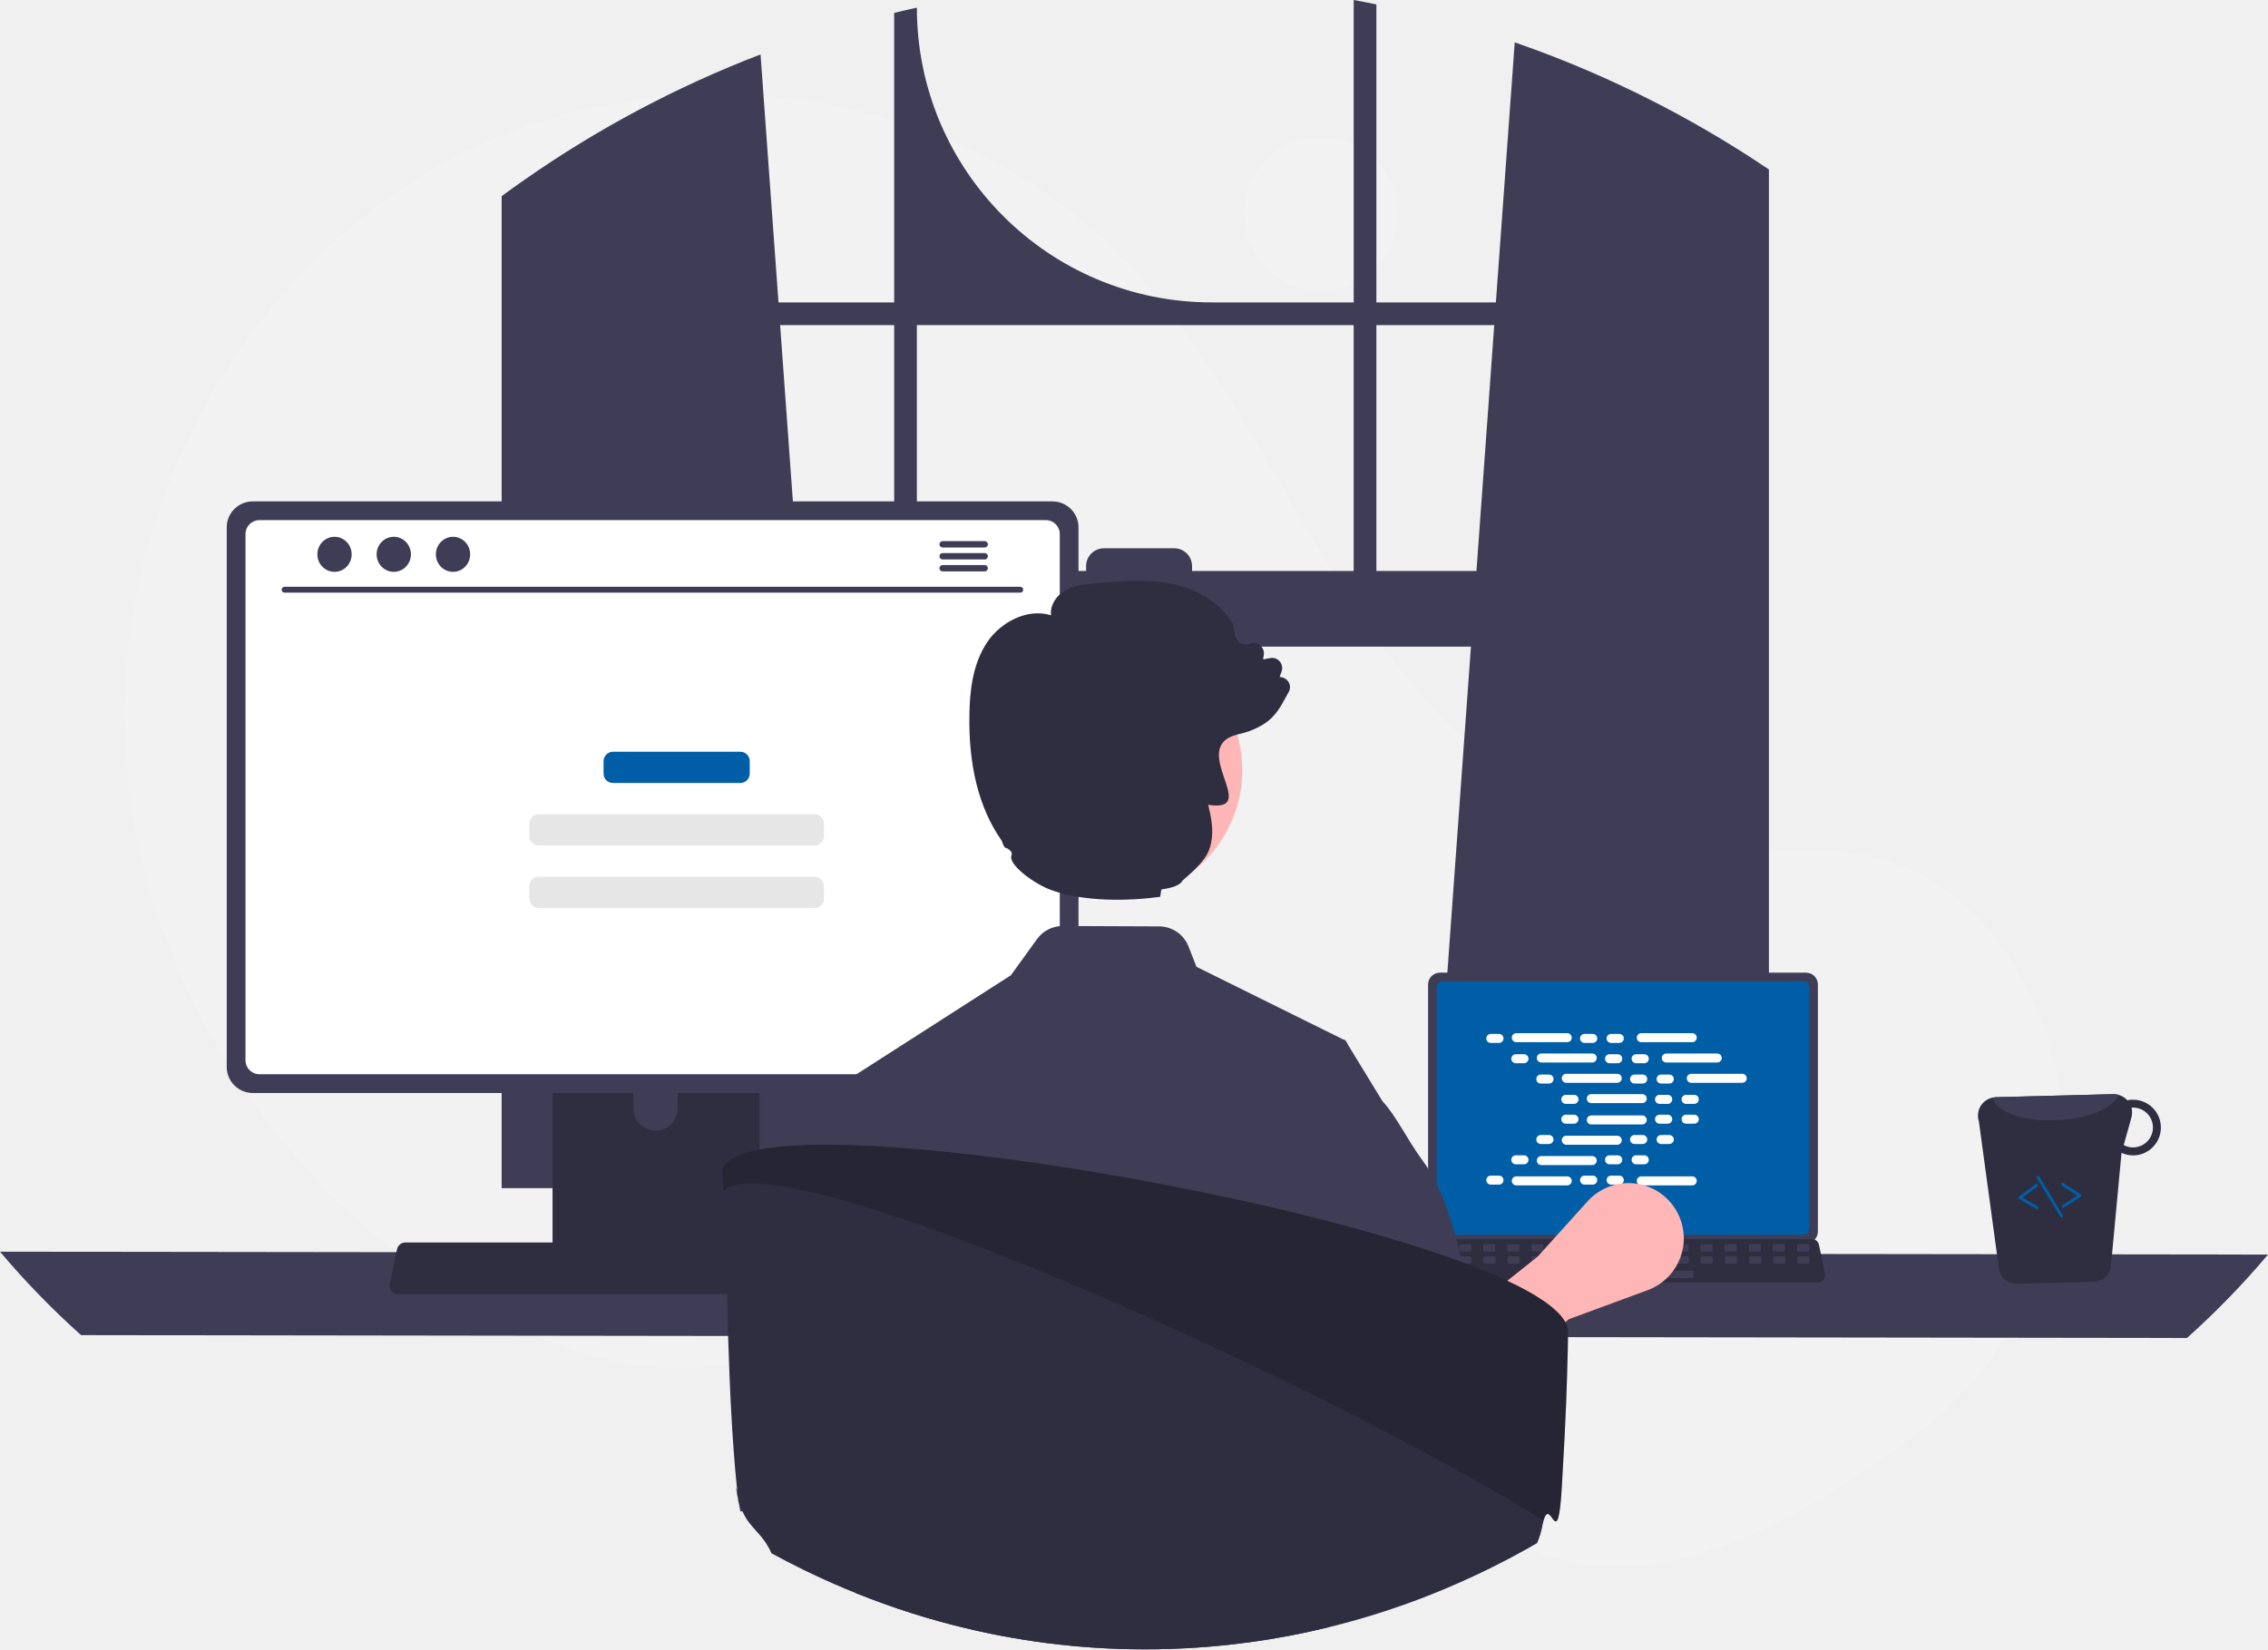
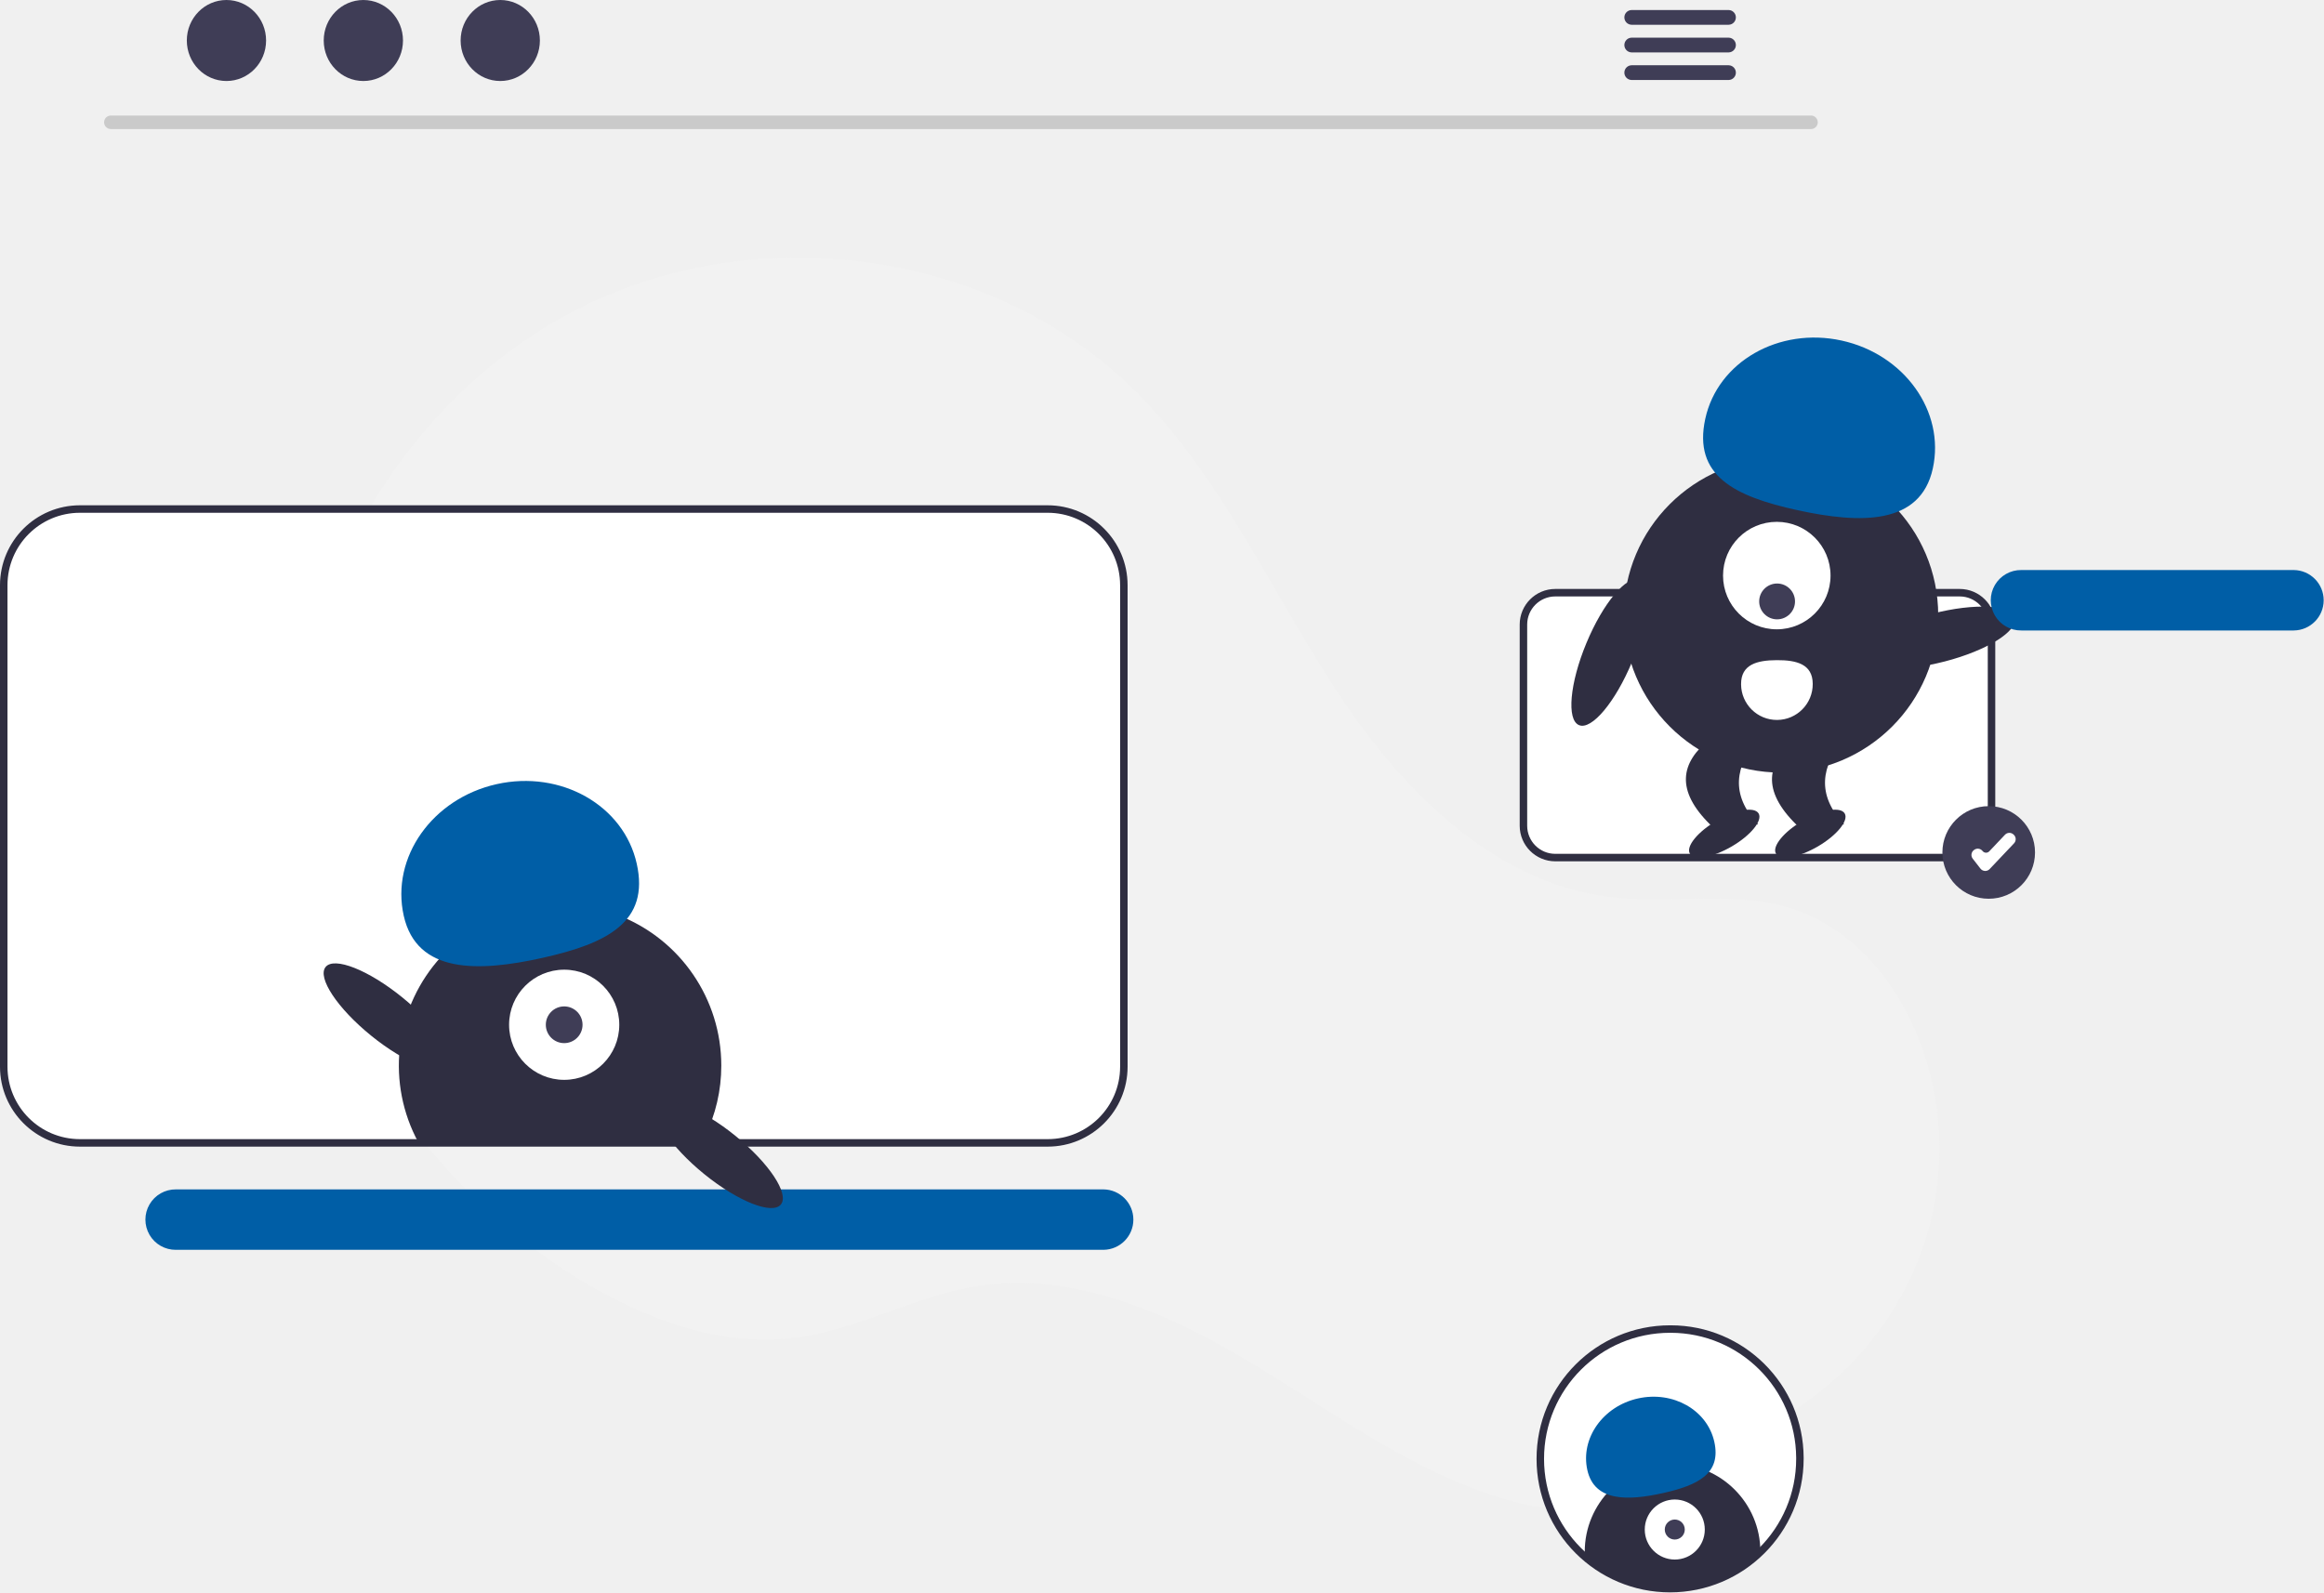
- <svg xmlns="http://www.w3.org/2000/svg" data-name="Layer 1" width="786.82" height="572.258" viewBox="0 0 786.82 572.258">
-   <circle cx="458.321" cy="74.182" r="26.701" fill="#f2f2f2" />
-   <path d="M872.038,661.023c39.688-30.229,58.644-81.025,46.776-129.482q-.442-1.806-.934-3.604c-7.867-28.763-27.332-56.101-55.7-65.291-23.82-7.717-49.82-1.783-74.669-4.851-48.781-6.024-86.601-45.494-113.211-86.819-26.611-41.325-47.062-87.583-82.422-121.724-58.285-56.275-153.362-68.391-225.627-31.76C293.987,254.121,247.955,335.391,249.918,416.386c1.963,80.995,50.046,158.432,119.875,199.517,25.652,15.093,55.321,25.785,84.848,22.044,25.62-3.246,48.899-17.013,74.399-21.1,40.091-6.426,79.927,11.701,114.603,32.824,34.676,21.123,68.17,46.16,107.574,55.952C789.478,715.131,836.881,687.801,872.038,661.023Z" transform="translate(-206.59 -163.8711)" fill="#f2f2f2" />
-   <path d="M815.016,219.191c-.87-.58-1.75-1.13-2.62-1.69a380.24,380.24,0,0,0-80.31-38.93l-6.54,90.22h-41.46v-103.39c-2.61-.54-5.24-1.05-7.87-1.53v104.92H626.946A102.27,102.27,0,0,1,524.676,166.521v-0c-2.64.57-5.26,1.18-7.88,1.83v100.44h-40.13l-6.23-86.03a380.858,380.858,0,0,0-81.94,43.53c-.44.3-.88.61-1.31.91-2.21,1.55-4.39,3.13-6.56,4.73v344.19h118.27l-2.09-28.95-11.5-158.95h231.59l-11.5,158.95-2.09,28.95h116.96v-353.45Q817.656,220.901,815.016,219.191Zm-298.22,142.78h-33.39l-6.17-85.3h39.56Zm159.42,0h-56.08v-1.69a6.18,6.18,0,0,0-6.19-6.18h-24.38a6.178,6.178,0,0,0-6.18,6.18v1.69h-58.71v-85.3h151.54Zm7.87,0v-85.3h40.89l-6.17,85.3Z" transform="translate(-206.59 -163.8711)" fill="#3f3d56" />
-   <path d="M206.59,598.162a289.003,289.003,0,0,0,28.12,28.95l730.58,1a289.003,289.003,0,0,0,28.12-28.95Z" transform="translate(-206.59 -163.8711)" fill="#3f3d56" />
-   <path d="M702.02,505.462v85.704a4.122,4.122,0,0,0,4.119,4.119H833.143a4.122,4.122,0,0,0,4.119-4.119v-85.704a4.124,4.124,0,0,0-4.119-4.115H706.139A4.124,4.124,0,0,0,702.02,505.462Z" transform="translate(-206.59 -163.8711)" fill="#3f3d56" />
-   <path d="M704.999,506.529V590.109a2.205,2.205,0,0,0,2.201,2.201H832.086a2.205,2.205,0,0,0,2.201-2.201V506.529a2.206,2.206,0,0,0-2.201-2.206H707.201A2.206,2.206,0,0,0,704.999,506.529Z" transform="translate(-206.59 -163.8711)" fill="#005ea6" />
-   <path d="M699.364,607.881a2.47,2.47,0,0,0,1.943.93H837.299a2.502,2.502,0,0,0,2.446-3.016l-2.111-10.027a2.507,2.507,0,0,0-1.558-1.818,2.425,2.425,0,0,0-.888-.168H703.41a2.424,2.424,0,0,0-.888.168,2.507,2.507,0,0,0-1.558,1.818l-2.111,10.027A2.501,2.501,0,0,0,699.364,607.881Z" transform="translate(-206.59 -163.8711)" fill="#2f2e41" />
-   <rect x="830.034" y="595.588" width="4.188" height="2.513" rx="0.488" transform="translate(1457.666 1029.819) rotate(-180)" fill="#3f3d56" />
-   <rect x="821.657" y="595.588" width="4.188" height="2.513" rx="0.488" transform="translate(1440.912 1029.819) rotate(-180)" fill="#3f3d56" />
-   <rect x="813.28" y="595.588" width="4.188" height="2.513" rx="0.488" transform="translate(1424.158 1029.819) rotate(-180)" fill="#3f3d56" />
-   <rect x="804.903" y="595.588" width="4.188" height="2.513" rx="0.488" transform="translate(1407.404 1029.819) rotate(-180)" fill="#3f3d56" />
-   <rect x="796.526" y="595.588" width="4.188" height="2.513" rx="0.488" transform="translate(1390.65 1029.819) rotate(-180)" fill="#3f3d56" />
-   <rect x="788.149" y="595.588" width="4.188" height="2.513" rx="0.488" transform="translate(1373.896 1029.819) rotate(-180)" fill="#3f3d56" />
-   <rect x="779.772" y="595.588" width="4.188" height="2.513" rx="0.488" transform="translate(1357.142 1029.819) rotate(-180)" fill="#3f3d56" />
-   <rect x="771.395" y="595.588" width="4.188" height="2.513" rx="0.488" transform="translate(1340.388 1029.819) rotate(-180)" fill="#3f3d56" />
-   <rect x="763.018" y="595.588" width="4.188" height="2.513" rx="0.488" transform="translate(1323.634 1029.819) rotate(-180)" fill="#3f3d56" />
-   <rect x="754.641" y="595.588" width="4.188" height="2.513" rx="0.488" transform="translate(1306.88 1029.819) rotate(-180)" fill="#3f3d56" />
-   <rect x="746.264" y="595.588" width="4.188" height="2.513" rx="0.488" transform="translate(1290.126 1029.819) rotate(-180)" fill="#3f3d56" />
-   <rect x="737.887" y="595.588" width="4.188" height="2.513" rx="0.488" transform="translate(1273.372 1029.819) rotate(-180)" fill="#3f3d56" />
-   <rect x="729.51" y="595.588" width="4.188" height="2.513" rx="0.488" transform="translate(1256.618 1029.819) rotate(-180)" fill="#3f3d56" />
-   <rect x="721.133" y="595.588" width="4.188" height="2.513" rx="0.488" transform="translate(1239.865 1029.819) rotate(-180)" fill="#3f3d56" />
-   <rect x="712.756" y="595.588" width="4.188" height="2.513" rx="0.488" transform="translate(1223.111 1029.819) rotate(-180)" fill="#3f3d56" />
-   <rect x="704.379" y="595.588" width="4.188" height="2.513" rx="0.488" transform="translate(1206.357 1029.819) rotate(-180)" fill="#3f3d56" />
-   <rect x="830.133" y="599.777" width="4.188" height="2.513" rx="0.488" transform="translate(1457.864 1038.196) rotate(-180)" fill="#3f3d56" />
-   <rect x="821.756" y="599.777" width="4.188" height="2.513" rx="0.488" transform="translate(1441.11 1038.196) rotate(-180)" fill="#3f3d56" />
-   <rect x="813.379" y="599.777" width="4.188" height="2.513" rx="0.488" transform="translate(1424.356 1038.196) rotate(-180)" fill="#3f3d56" />
-   <rect x="805.002" y="599.777" width="4.188" height="2.513" rx="0.488" transform="translate(1407.602 1038.196) rotate(-180)" fill="#3f3d56" />
-   <rect x="796.625" y="599.777" width="4.188" height="2.513" rx="0.488" transform="translate(1390.848 1038.196) rotate(-180)" fill="#3f3d56" />
-   <rect x="788.248" y="599.777" width="4.188" height="2.513" rx="0.488" transform="translate(1374.094 1038.196) rotate(-180)" fill="#3f3d56" />
-   <rect x="779.871" y="599.777" width="4.188" height="2.513" rx="0.488" transform="translate(1357.34 1038.196) rotate(-180)" fill="#3f3d56" />
-   <rect x="771.494" y="599.777" width="4.188" height="2.513" rx="0.488" transform="translate(1340.586 1038.196) rotate(-180)" fill="#3f3d56" />
-   <rect x="763.117" y="599.777" width="4.188" height="2.513" rx="0.488" transform="translate(1323.832 1038.196) rotate(-180)" fill="#3f3d56" />
-   <rect x="754.74" y="599.777" width="4.188" height="2.513" rx="0.488" transform="translate(1307.078 1038.196) rotate(-180)" fill="#3f3d56" />
-   <rect x="746.363" y="599.777" width="4.188" height="2.513" rx="0.488" transform="translate(1290.324 1038.196) rotate(-180)" fill="#3f3d56" />
-   <rect x="737.986" y="599.777" width="4.188" height="2.513" rx="0.488" transform="translate(1273.57 1038.196) rotate(-180)" fill="#3f3d56" />
-   <rect x="729.609" y="599.777" width="4.188" height="2.513" rx="0.488" transform="translate(1256.816 1038.196) rotate(-180)" fill="#3f3d56" />
-   <rect x="721.232" y="599.777" width="4.188" height="2.513" rx="0.488" transform="translate(1240.062 1038.196) rotate(-180)" fill="#3f3d56" />
-   <rect x="712.855" y="599.777" width="4.188" height="2.513" rx="0.488" transform="translate(1223.309 1038.196) rotate(-180)" fill="#3f3d56" />
-   <rect x="704.478" y="599.777" width="4.188" height="2.513" rx="0.488" transform="translate(1206.555 1038.196) rotate(-180)" fill="#3f3d56" />
-   <rect x="760.604" y="604.803" width="33.508" height="2.513" rx="0.488" transform="translate(1348.126 1048.248) rotate(-180)" fill="#3f3d56" />
-   <rect x="515.631" y="358.737" width="5.966" height="3.122" rx="1.561" fill="#fff" />
-   <rect x="548.154" y="358.737" width="5.966" height="3.122" rx="1.561" fill="#fff" />
-   <rect x="557.369" y="358.737" width="5.966" height="3.122" rx="1.561" fill="#fff" />
-   <rect x="524.477" y="358.477" width="20.796" height="3.122" rx="1.561" fill="#fff" />
-   <rect x="567.841" y="358.477" width="20.796" height="3.122" rx="1.561" fill="#fff" />
-   <rect x="524.304" y="365.784" width="5.966" height="3.122" rx="1.561" fill="#fff" />
-   <rect x="556.827" y="365.784" width="5.966" height="3.122" rx="1.561" fill="#fff" />
-   <rect x="566.042" y="365.784" width="5.966" height="3.122" rx="1.561" fill="#fff" />
-   <rect x="533.15" y="365.523" width="20.796" height="3.122" rx="1.561" fill="#fff" />
-   <rect x="576.514" y="365.523" width="20.796" height="3.122" rx="1.561" fill="#fff" />
-   <rect x="532.977" y="372.83" width="5.966" height="3.122" rx="1.561" fill="#fff" />
-   <rect x="565.5" y="372.83" width="5.966" height="3.122" rx="1.561" fill="#fff" />
-   <rect x="574.715" y="372.83" width="5.966" height="3.122" rx="1.561" fill="#fff" />
-   <rect x="541.823" y="372.57" width="20.796" height="3.122" rx="1.561" fill="#fff" />
-   <rect x="585.187" y="372.57" width="20.796" height="3.122" rx="1.561" fill="#fff" />
-   <rect x="541.649" y="379.877" width="5.966" height="3.122" rx="1.561" fill="#fff" />
-   <rect x="574.172" y="379.877" width="5.966" height="3.122" rx="1.561" fill="#fff" />
-   <rect x="583.387" y="379.877" width="5.966" height="3.122" rx="1.561" fill="#fff" />
-   <rect x="550.496" y="379.617" width="20.796" height="3.122" rx="1.561" fill="#fff" />
-   <rect x="548.154" y="407.898" width="5.966" height="3.122" rx="1.561" fill="#fff" />
-   <rect x="557.369" y="407.898" width="5.966" height="3.122" rx="1.561" fill="#fff" />
-   <rect x="567.841" y="408.158" width="20.796" height="3.122" rx="1.561" fill="#fff" />
-   <rect x="515.631" y="407.898" width="5.966" height="3.122" rx="1.561" fill="#fff" />
-   <rect x="524.477" y="408.158" width="20.796" height="3.122" rx="1.561" fill="#fff" />
-   <rect x="524.304" y="400.851" width="5.966" height="3.122" rx="1.561" fill="#fff" />
-   <rect x="556.827" y="400.851" width="5.966" height="3.122" rx="1.561" fill="#fff" />
-   <rect x="566.042" y="400.851" width="5.966" height="3.122" rx="1.561" fill="#fff" />
-   <rect x="533.15" y="401.111" width="20.796" height="3.122" rx="1.561" fill="#fff" />
-   <rect x="532.977" y="393.804" width="5.966" height="3.122" rx="1.561" fill="#fff" />
-   <rect x="565.5" y="393.804" width="5.966" height="3.122" rx="1.561" fill="#fff" />
-   <rect x="574.715" y="393.804" width="5.966" height="3.122" rx="1.561" fill="#fff" />
-   <rect x="541.823" y="394.064" width="20.796" height="3.122" rx="1.561" fill="#fff" />
-   <rect x="541.649" y="386.758" width="5.966" height="3.122" rx="1.561" fill="#fff" />
-   <rect x="574.172" y="386.758" width="5.966" height="3.122" rx="1.561" fill="#fff" />
-   <rect x="583.387" y="386.758" width="5.966" height="3.122" rx="1.561" fill="#fff" />
-   <rect x="550.496" y="387.018" width="20.796" height="3.122" rx="1.561" fill="#fff" />
-   <path d="M711.507,654.353l-13.35-21.102,41.902-33.403,17.295-19.161a19.161,19.161,0,0,1,32.418,6.828h0a19.161,19.161,0,0,1-11.57,23.991l-27.349,10.075Z" transform="translate(-206.59 -163.8711)" fill="#ffb6b6" />
-   <path d="M398.28,501.352v102.56h71.85v-102.56a3.448,3.448,0,0,0-2.43-3.3,3.175,3.175,0,0,0-1.03-.16H401.75A3.463,3.463,0,0,0,398.28,501.352Zm28.04,35.24a7.67,7.67,0,0,1,15.34,0v11.9a7.67,7.67,0,0,1-15.34,0Z" transform="translate(-206.59 -163.8711)" fill="#2f2e41" />
-   <path d="M398.06,600.632v9.89a1.946,1.946,0,0,0,1.93,1.94h68.43a1.94,1.94,0,0,0,1.93-1.94v-9.89Z" transform="translate(-206.59 -163.8711)" fill="#3f3d56" />
-   <path d="M285.25,346.832V534.092a9.007,9.007,0,0,0,9,9h277.5a9.007,9.007,0,0,0,9-9V346.832a9.011,9.011,0,0,0-9-8.99H294.25A9.012,9.012,0,0,0,285.25,346.832Z" transform="translate(-206.59 -163.8711)" fill="#3f3d56" />
-   <path d="M291.76,349.162v182.62a4.818,4.818,0,0,0,4.81,4.81H569.44a4.818,4.818,0,0,0,4.81-4.81v-182.62a4.82,4.82,0,0,0-4.81-4.82H296.57A4.821,4.821,0,0,0,291.76,349.162Z" transform="translate(-206.59 -163.8711)" fill="#fff" />
-   <path d="M342.4,611.792a2.948,2.948,0,0,0,2.32,1.11h162.34a2.987,2.987,0,0,0,2.92-3.6l-2.52-11.97a2.993,2.993,0,0,0-1.86-2.17,2.895,2.895,0,0,0-1.06-.2H347.23a2.894,2.894,0,0,0-1.06.2,2.992,2.992,0,0,0-1.86,2.17l-2.52,11.97A2.985,2.985,0,0,0,342.4,611.792Z" transform="translate(-206.59 -163.8711)" fill="#2f2e41" />
-   <path d="M560.585,369.499H305.261a1.016,1.016,0,0,1,0-2.031H560.585a1.016,1.016,0,0,1,0,2.031Z" transform="translate(-206.59 -163.8711)" fill="#3f3d56" />
-   <ellipse cx="116.051" cy="192.33" rx="5.95" ry="6.083" fill="#3f3d56" />
-   <ellipse cx="136.607" cy="192.33" rx="5.95" ry="6.083" fill="#3f3d56" />
-   <ellipse cx="157.163" cy="192.33" rx="5.95" ry="6.083" fill="#3f3d56" />
-   <path d="M548.206,351.622h-14.6a1.105,1.105,0,0,0,0,2.21h14.6a1.105,1.105,0,0,0,0-2.21Z" transform="translate(-206.59 -163.8711)" fill="#3f3d56" />
-   <path d="M548.206,355.772h-14.6a1.105,1.105,0,0,0,0,2.21h14.6a1.105,1.105,0,0,0,0-2.21Z" transform="translate(-206.59 -163.8711)" fill="#3f3d56" />
-   <path d="M548.206,359.922h-14.6a1.105,1.105,0,0,0,0,2.21h14.6a1.105,1.105,0,0,0,0-2.21Z" transform="translate(-206.59 -163.8711)" fill="#3f3d56" />
-   <path d="M900.186,604.972a6.416,6.416,0,0,0,6.183,4.331l26.492-.682a6.329,6.329,0,0,0,5.981-4.657l3.749-40.087a9.794,9.794,0,0,0,4.238.871,9.661,9.661,0,1,0-.485-19.317,8.184,8.184,0,0,0-1.736.181,6.548,6.548,0,0,0-4.874-2.103l-40.751,1.052a5.853,5.853,0,0,0-1.005.125,6.365,6.365,0,0,0-4.873,8.265Zm43.173-43.817,2.668-9.553a6.506,6.506,0,0,0,.02-3.375c.129-0.0.244-.062.373-.062a6.91,6.91,0,0,1,.324,13.817A6.505,6.505,0,0,1,943.359,561.156Z" transform="translate(-206.59 -163.8711)" fill="#2f2e41" />
-   <path d="M897.978,544.686c.868,4.964,10.629,8.454,22.366,7.847,10.793-.497,19.617-4.287,21.234-8.778a6.025,6.025,0,0,0-1.844-.246l-40.751,1.052A5.853,5.853,0,0,0,897.978,544.686Z" transform="translate(-206.59 -163.8711)" fill="#3f3d56" />
-   <path d="M922.494,582.944a.497.497,0,0,0,.151-.066l5.753-3.766a.499.499,0,0,0,0-.836l-5.98-3.917a.5.5,0,1,0-.548.836l5.341,3.498-5.114,3.348a.5.5,0,0,0,.396.903Z" transform="translate(-206.59 -163.8711)" fill="#005ea6" />
-   <path d="M913.408,583.363a.5.5,0,0,0,.126-.918l-5.303-3.04,5.126-3.807a.5.5,0,1,0-.596-.802l-5.739,4.263a.5.5,0,0,0,.049.835l5.965,3.42A.5.5,0,0,0,913.408,583.363Z" transform="translate(-206.59 -163.8711)" fill="#005ea6" />
-   <path d="M921.922,586.244a.482.482,0,0,0,.137-.058.5.5,0,0,0,.168-.687l-8.155-13.408a.5.5,0,0,0-.854.521l8.155,13.408A.5.5,0,0,0,921.922,586.244Z" transform="translate(-206.59 -163.8711)" fill="#005ea6" />
-   <rect x="209.385" y="260.827" width="50.719" height="10.846" rx="3.264" fill="#005ea6" />
-   <rect x="183.626" y="282.519" width="102.236" height="10.846" rx="3.264" fill="#e6e6e6" />
-   <rect x="183.626" y="304.21" width="102.236" height="10.846" rx="3.264" fill="#e6e6e6" />
-   <path d="M497.301,540.717l.217.684.011.023,6.525,19.838,7.506,22.861,14.123,42.961.137,6.673v.023l1.049,53.684-2.909,7.278,3.274,11.932s-1.506-18.037-9.582-7.679c-4.574,5.886-9.925,11.91-14.317,17.556q9.6,3.884,19.507,7.027c1.426.456,2.863.89,4.301,1.323q.462.137.924.274a266.863,266.863,0,0,0,67.351,10.826c1.186.034,2.35.057,3.479.08.399.011.787.023,1.175.023,1.278.011,2.544.023,3.822.023q3.867,0,7.7-.114a266.853,266.853,0,0,0,56.091-7.586c-.125-7.586-.468-16.45-.958-25.918-.228-4.643-5.35-9.674-5.658-14.533-.217-3.65,4.381-7.084,4.141-10.792-1.551-22.827-3.491-14.064-4.928-30.229q-.222-2.379-.411-4.552c-.924-10.381-1.563-16.872-1.563-16.872l6.137-38.683,9.639-60.734-.742-1.221-.833-.411-50.844-25.165-2.761-7.073a10.979,10.979,0,0,0-10.141-6.947l-33.493-.137a10.931,10.931,0,0,0-8.909,4.529l-9.069,12.56Z" transform="translate(-206.59 -163.8711)" fill="#3f3d56" />
-   <path d="M533.407,617.525,525.82,633.758l-5.179,11.088-8.909,46.646-4.46,4.734L503.45,679.467l-39.998,8.881c-1.312-7.29-.351.247-1.161-7.75.228-.228.468-.456.707-.685.639-.593,1.175-1.152,1.164-1.688-.456-27.584.913-74.526,12.343-102.966a60.053,60.053,0,0,1,7.027-13.107c.228-.308.445-.616.662-.924,5.27-7.381,8.601-14.647,13.324-19.815v-.011a.53.53,0,0,0,.08-.08.157.157,0,0,0,.046-.034l32.443-17.203,1.392,39.105.992,28.109Z" transform="translate(-206.59 -163.8711)" fill="#3f3d56" />
-   <path d="M650.391,622.135l9.476,20.275,3.307,7.061,8.907,46.642,4.446,4.723,3.83-16.755,1.8-.369,32.459-6.722,9.461,30.046a17.984,17.984,0,0,0-3.261-22.506c-.646-.585-1.184-1.154-1.169-1.692.538-32.443-1.446-91.684-19.367-116.066-5.692-7.738-9.107-15.445-14.076-20.829-.015-.015-.015-.031-.031-.031L674.081,526.114l-.738-1.215-.831-.415Z" transform="translate(-206.59 -163.8711)" fill="#3f3d56" />
-   <circle id="a657ec4b-47ce-4d2a-9c58-81a811696ca9" data-name="Ellipse 5" cx="386.397" cy="267.201" r="44.558" fill="#ffb6b6" />
-   <path d="M653.212,399.948a3.759,3.759,0,0,0-2.69-1.19l.67-1.86a3.528,3.528,0,0,0-3.96-4.7l-2.44.47.23-1.63a3.534,3.534,0,0,0-4.73-3.82,3.766,3.766,0,0,1-3.24-.23,3.846,3.846,0,0,1-1.92-2.61l-.85-4.1-.09-.22c-4.14-6.9-12.1-11.92-21.84-13.76-8.67-1.65-17.56-.81-26.13-.02-3.4.32-7.24.68-10.44,2.64-2.72,1.68-5.02,5.04-4.55,8.43-8.45-2.59-17.51,2.58-22,9.1-5.32,7.76-6.19,17.48-6.33,25.08-.38,17.98,3.33,32.69,11,43.73.56.8.7,2.47,1.81,3.03l-.23-.37c1.24.62,2.5,1.62,2.03,2.69-1.35,3.08,7.62,9.89,13.94,12.14,11.53,4.11,26.86,3.76,37.64,2.28l.38-2.55c3.89-.53,6.63-1.54,7.4-3.12,1.36-1.16,2.52-2.2,3.53-3.16l.01-.01c.02-.02.06-.05.08-.07,4.87-4.67,6-7.33,6.51-11.38.49-3.97-.38-8-1.27-11.63,18.74,2.9-7.38-19.96,10.08-24.38a5.434,5.434,0,0,1,.61-.15c.51-.12,1.02-.24,1.51-.38a26.448,26.448,0,0,0,6.72-2.87c4.88-2.97,6.49-6.91,9.01-11.35A3.427,3.427,0,0,0,653.212,399.948Z" transform="translate(-206.59 -163.8711)" fill="#2f2e41" />
-   <path d="M750.582,625.308c-.01,1.75-.03,4.2-.11,7.23q-.015.63-.03,1.29c-.13,5.57-.26,10.24-.47,15.43-.01.36-.02.71-.04,1.07-.28,7.24-.72,15.67-1.48,29.02-1.41,24.66-3.87,3.39-6.34,12.04-.12.43-.25.94-.37,1.54a27.916,27.916,0,0,1-1.88,6.33c-1.31.78-2.66,1.53-3.99,2.28-3.79,2.11-7.64,4.14-11.52,6.07-2.18,1.08-4.37,2.14-6.57,3.16-.35.16-.69.32-1.03.47a270.887,270.887,0,0,1-34.75,13.26c-2.32.7-4.63,1.38-6.97,2.01-2.44.68-4.88,1.32-7.35,1.92a266.893,266.893,0,0,1-56.09,7.59c-2.55.08-5.12.11-7.7.11-1.28,0-2.54-.01-3.82-.02-.39,0-.78-.01-1.17-.02-1.13-.03-2.3-.05-3.48-.08a266.663,266.663,0,0,1-67.35-10.83l-.93-.27c-1.44-.44-2.87-.87-4.3-1.33q-9.9-3.135-19.51-7.02-7.335-2.955-14.5-6.34a.339.339,0,0,1-.12-.06c-1-.46-2.01-.94-3.01-1.43-.13-.07-.27-.14-.41-.21q-5.595-2.73-11.07-5.72c-3.07-7.05-7.39-8.4-10.07-14.6a25.874,25.874,0,0,1-1.68-5.74c0-.02-.01-.04-.01-.07.28,3.72-1.19-6.6-.01-.04-.01-.12-.02-.25-.03-.4-.03-.36-.07-.8-.13-1.35-3.43-33.49-3.21-71.79-4.7-103.35q-.15-3.06-.31-5.86c-.03-.62-.07-1.23-.11-1.83.07-.18.15-.37.24-.55a1.002,1.002,0,0,1,.07-.15,1.623,1.623,0,0,1,.1-.18c.02-.03.05-.07.07-.1a.917.917,0,0,1,.05-.1c.09-.14.19-.29.3-.43.05-.06.09-.11.14-.16a.808.808,0,0,1,.12-.14.637.637,0,0,1,.11-.13c.04-.04.08-.09.13-.14a.302.302,0,0,1,.08-.08,2.033,2.033,0,0,1,.26-.25,9.624,9.624,0,0,1,1.14-.9c.14-.09.29-.18.43-.28a19.135,19.135,0,0,1,3.17-1.52c.38-.14.76-.27,1.17-.41.15-.04.29-.09.44-.14.22-.07.44-.14.67-.19,1.14-.34,2.37-.63,3.7-.9.16-.03.33-.06.5-.1.24-.05.49-.09.74-.13.34-.06.69-.12,1.04-.18,2.97-.47,6.34-.82,10.06-1.05q.525-.03,1.05-.06c.41-.02.82-.04,1.24-.06.35-.02.71-.03,1.07-.04.35-.02.71-.03,1.08-.04,1.01-.03,2.05-.06,3.11-.08,3.02-.06,6.2-.04,9.54.03,1.55.04,3.13.08,4.75.15.11,0,.21.01.31.01,1.41.05,2.83.11,4.29.19,1.02.05,2.05.1,3.08.16.97.06,1.95.12,2.94.19.77.04,1.54.1,2.32.15.66.05,1.32.1,1.98.14l.9.06c.49.04.98.07,1.48.12,1.1.09,2.2.18,3.32.27,1.11.1,2.24.2,3.37.3s2.27.21,3.41.32c.12.01.23.02.34.03,1.04.11,2.08.21,3.13.32.24.02.49.04.73.07,1.001.101,2.022.218,3.032.326.31.033.618.066.929.1.791.086,1.572.161,2.368.254,1.05.12,2.12.23,3.16.37.81.09,1.62.18,2.43.28,1.27.15,2.56.31,3.85.48.49.06.98.12,1.47.19,3.68.46,7.4.97,11.18,1.5,5.73.81,11.55,1.69,17.41,2.64q8.805,1.425,17.71,3.01c1.5.27,3,.54,4.51.82q1.02.195,2.04.39c1.16.21,2.32.43,3.48.65,1.16.22,2.32.44,3.48.67,1.38.27,2.77.54,4.15.81,9.09,1.8,18.13,3.72,26.95,5.73,1.45.33,2.9.67,4.34,1q4.32,1.005,8.56,2.04c.78.18,1.55.37,2.32.56,1.92.48,3.84.96,5.73,1.45l.33.09c1.39.34,2.75.69,4.11,1.05q4.815,1.26,9.47,2.55,3.09.855,6.11,1.73c3.01.87,5.96,1.75,8.83,2.64.71.22,1.42.44,2.12.65,2.1.65,4.17,1.31,6.18,1.97,1.6.52,3.16,1.05,4.7,1.58q2.31.795,4.53,1.59c.95.34,1.89.7,2.83,1.04,1.35.5,2.68,1,3.98,1.5.4.15.79.31,1.18.46.25.11.49.2.73.3.47.19.95.37,1.41.56.47.18.93.37,1.39.57.45.18.91.37,1.35.56.45.18.89.37,1.33.57.37.15.73.31,1.08.47.71.31,1.42.62,2.11.94.34.16.68.31,1.02.47l.78.36c.11.06.22.11.33.16.25.12.51.25.76.37.58.27,1.15.56,1.71.83.75.38,1.48.76,2.18,1.13.71.38,1.4.76,2.06,1.13.11.06.21.12.32.18.15.08.3.17.45.25.51.29,1,.59,1.49.88.96.59,1.87,1.17,2.72,1.75.19.13.37.26.56.38.63.45,1.23.89,1.79,1.34,0,.01,0,.01.01.01.19.14.37.29.55.43.15.14.31.26.46.4.52.45,1,.88,1.44,1.32a5.667,5.667,0,0,1,.42.43,1.208,1.208,0,0,1,.16.16c.2.2.38.4.55.6a.553.553,0,0,1,.07.09c.24.28.46.56.67.84.1.14.21.28.3.42.12.17.24.35.34.52.09.14.17.29.25.43a7.257,7.257,0,0,1,.54,1.13,5.241,5.241,0,0,1,.27.82A5.844,5.844,0,0,1,750.582,625.308Z" transform="translate(-206.59 -163.8711)" fill="#2f2e41" />
-   <path d="M750.582,625.308c-.01,1.75-.03,4.2-.11,7.23-.01.42-.03.85-.04,1.29-.1,4.25-.25,9.5-.46,15.43-.01.36-.02.71-.04,1.07-.28,7.24-.72,15.67-1.48,29.02-1.41,24.66-3.87,3.39-6.34,12.04-6.86-4.22-14.38-8.64-22.42-13.18q-2.175-1.23-4.39-2.47c-16.08-8.97-34.04-18.37-52.79-27.68-.74-.37-1.49-.74-2.23-1.1-42.95-21.23-89.83-41.88-127.81-55.66-7.33-2.66-14.33-5.06-20.91-7.17-13.86-4.43-25.84-7.53-35.06-8.87-9.6-1.4-16.23-.9-18.91,1.99q-.15-3.06-.31-5.86-.06-.93-.12-1.83c.062-.165.142-.322.22-.48.011-.023.019-.047.03-.07a1.002,1.002,0,0,1,.07-.15,1.623,1.623,0,0,1,.1-.18,1.06,1.06,0,0,1,.12-.2c.09-.14.19-.29.3-.43a3.483,3.483,0,0,1,.26-.3.637.637,0,0,1,.11-.13c.04-.04.08-.09.13-.14a.302.302,0,0,1,.08-.08,2.033,2.033,0,0,1,.26-.25,9.624,9.624,0,0,1,1.14-.9c.14-.09.29-.18.43-.28a19.135,19.135,0,0,1,3.17-1.52c.38-.14.76-.27,1.17-.41.15-.04.29-.09.44-.14.22-.07.44-.14.67-.19,1.14-.34,2.37-.63,3.7-.9.4-.08.82-.16,1.24-.23.34-.06.69-.12,1.04-.18,2.97-.47,6.34-.82,10.06-1.05q.525-.03,1.05-.06c.41-.02.82-.04,1.24-.06.35-.02.71-.03,1.07-.04.35-.02.71-.03,1.08-.04,1.01-.03,2.05-.06,3.11-.08,3.02-.05,6.2-.03,9.54.04,1.55.03,3.13.08,4.75.15.1,0,.21.01.31.01,1.41.04,2.84.11,4.29.18,1.02.05,2.05.1,3.08.16.97.06,1.95.12,2.94.19.77.04,1.54.1,2.32.15.66.05,1.32.1,1.98.14.79.06,1.58.12,2.38.18,1.1.09,2.2.18,3.32.27,1.11.1,2.24.2,3.37.3s2.27.21,3.41.32c.12.01.23.02.34.03,1.04.11,2.08.21,3.13.32q8.73.885,17.97,2.07,5.52.705,11.18,1.51c5.73.81,11.55,1.69,17.41,2.63q8.805,1.425,17.71,3.01c1.5.27,3,.54,4.51.82q2.76.51,5.52,1.04c1.16.22,2.32.44,3.48.67,1.38.27,2.77.54,4.15.81,9.09,1.8,18.13,3.72,26.95,5.73,1.45.33,2.9.67,4.34,1q4.32,1.005,8.56,2.04c.78.19,1.55.38,2.32.57q2.895.72,5.73,1.44v.01c.11.02.22.05.33.08,1.38.35,2.75.7,4.11,1.06q4.815,1.26,9.47,2.54c2.06.58,4.1,1.15,6.11,1.73,3.01.88,5.96,1.76,8.83,2.64.71.22,1.42.44,2.12.65q3.15.99,6.18,1.97c1.6.52,3.16,1.05,4.7,1.58q2.31.795,4.53,1.59c.96.34,1.9.69,2.83,1.03,1.36.5,2.68,1,3.98,1.51.4.15.79.31,1.18.46.73.28,1.44.57,2.14.86.47.18.93.37,1.39.57.45.18.91.37,1.35.56.45.18.89.37,1.33.57.37.15.73.31,1.08.47.71.31,1.42.62,2.11.94.34.16.68.31,1.02.47l.78.36c.11.06.22.11.33.16.85.4,1.67.8,2.47,1.2.75.38,1.48.76,2.18,1.13.83.44,1.62.87,2.38,1.31.15.08.3.17.45.25.51.29,1,.59,1.49.88.96.59,1.87,1.17,2.72,1.75.84.58,1.62,1.15,2.35,1.72,0,.01,0,.01.01.01.35.28.69.56,1.01.83.52.45,1,.88,1.44,1.32a5.667,5.667,0,0,1,.42.43,1.208,1.208,0,0,1,.16.16c.21.23.42.46.62.69.24.28.46.56.67.84.1.14.21.28.3.42.12.17.24.35.34.52.09.14.17.29.25.43a7.257,7.257,0,0,1,.54,1.13,6.053,6.053,0,0,1,.27.82A5.844,5.844,0,0,1,750.582,625.308Z" transform="translate(-206.59 -163.8711)" opacity="0.2" />
+ <svg xmlns="http://www.w3.org/2000/svg" data-name="Layer 1" width="620.876" height="425.501" viewBox="0 0 620.876 425.501">
+   <path d="M774.835,609.827c25.955-19.769,38.352-52.989,30.591-84.679q-.289-1.181-.611-2.357c-5.145-18.811-17.874-36.689-36.427-42.699-15.578-5.047-32.581-1.166-48.832-3.173-31.902-3.94-56.635-29.752-74.038-56.778-17.403-27.026-30.777-57.278-53.902-79.605-38.117-36.803-100.295-44.727-147.555-20.771-47.26,23.956-77.363,77.104-76.08,130.073,1.284,52.969,32.729,103.611,78.396,130.48,16.776,9.87,36.179,16.863,55.489,14.416,16.755-2.123,31.979-11.126,48.655-13.799,26.219-4.202,52.27,7.652,74.948,21.466,22.677,13.814,44.582,30.188,70.351,36.592C720.843,645.213,751.843,627.34,774.835,609.827Z" transform="translate(-289.5618 -237.2495)" fill="#f2f2f2" />
+   <path d="M569.468,373.273h-258.57a20.364,20.364,0,0,0-20.34,20.34v128.69a20.364,20.364,0,0,0,20.34,20.34h258.57a20.357,20.357,0,0,0,20.34-20.34v-128.69A20.357,20.357,0,0,0,569.468,373.273Z" transform="translate(-289.5618 -237.2495)" fill="#fff" />
+   <path d="M569.469,543.645H310.902A21.365,21.365,0,0,1,289.562,522.305V393.611a21.365,21.365,0,0,1,21.34-21.34h258.566a21.365,21.365,0,0,1,21.34,21.34V522.305A21.365,21.365,0,0,1,569.469,543.645ZM310.902,374.271a19.363,19.363,0,0,0-19.34,19.34V522.305a19.363,19.363,0,0,0,19.34,19.34h258.566A19.363,19.363,0,0,0,588.809,522.305V393.611a19.363,19.363,0,0,0-19.34-19.34Z" transform="translate(-289.5618 -237.2495)" fill="#2f2e41" />
+   <path d="M584.363,571.222H336.574a8.076,8.076,0,1,1,0-16.151H584.363a8.076,8.076,0,0,1,0,16.151Z" transform="translate(-289.5618 -237.2495)" fill="#005ea6" />
+   <path d="M813.114,466.406H705.062a8.51,8.51,0,0,1-8.5-8.5V404.126a8.51,8.51,0,0,1,8.5-8.5H813.114a8.51,8.51,0,0,1,8.5,8.5V457.906A8.51,8.51,0,0,1,813.114,466.406Z" transform="translate(-289.5618 -237.2495)" fill="#fff" />
+   <path d="M813.114,467.406H705.062a9.511,9.511,0,0,1-9.5-9.5V404.126a9.511,9.511,0,0,1,9.5-9.5H813.114a9.511,9.511,0,0,1,9.5,9.5v53.78A9.511,9.511,0,0,1,813.114,467.406ZM705.062,396.626a7.508,7.508,0,0,0-7.5,7.5v53.78a7.508,7.508,0,0,0,7.5,7.5H813.114a7.508,7.508,0,0,0,7.5-7.5V404.126a7.508,7.508,0,0,0-7.5-7.5Z" transform="translate(-289.5618 -237.2495)" fill="#2f2e41" />
+   <path d="M773.43,271.734h-454.293a1.807,1.807,0,0,1,0-3.613h454.293a1.807,1.807,0,0,1,0,3.613Z" transform="translate(-289.5618 -237.2495)" fill="#cacaca" />
+   <ellipse cx="60.499" cy="10.823" rx="10.588" ry="10.823" fill="#3f3d56" />
+   <ellipse cx="97.074" cy="10.823" rx="10.588" ry="10.823" fill="#3f3d56" />
+   <ellipse cx="133.649" cy="10.823" rx="10.588" ry="10.823" fill="#3f3d56" />
+   <path d="M751.409,239.932h-25.981a1.968,1.968,0,0,0,0,3.934h25.981a1.968,1.968,0,0,0,0-3.934Z" transform="translate(-289.5618 -237.2495)" fill="#3f3d56" />
+   <path d="M751.409,247.317h-25.981a1.968,1.968,0,0,0,0,3.934h25.981a1.968,1.968,0,0,0,0-3.934Z" transform="translate(-289.5618 -237.2495)" fill="#3f3d56" />
+   <path d="M751.409,254.691h-25.981a1.968,1.968,0,0,0,0,3.934h25.981a1.968,1.968,0,0,0,0-3.934Z" transform="translate(-289.5618 -237.2495)" fill="#3f3d56" />
+   <circle cx="531.3" cy="227.786" r="12.372" fill="#3f3d56" />
+   <path d="M819.936,469.98c-.026,0-.053-.001-.079-.002a1.618,1.618,0,0,1-1.199-.623l-2.068-2.658a1.619,1.619,0,0,1,.284-2.272l.074-.058a1.618,1.618,0,0,1,2.272.284,1.181,1.181,0,0,0,1.788.087l4.198-4.432a1.621,1.621,0,0,1,2.289-.062l.069.066a1.618,1.618,0,0,1,.062,2.289l-6.515,6.877A1.617,1.617,0,0,1,819.936,469.98Z" transform="translate(-289.5618 -237.2495)" fill="#fff" />
+   <path d="M482.261,521.989a42.831,42.831,0,0,1-4.43,19.04c-.33.68-.68,1.34-1.05,2h-75.17c-.37-.66-.72-1.32-1.05-2a43.071,43.071,0,1,1,81.7-19.04Z" transform="translate(-289.5618 -237.2495)" fill="#2f2e41" />
+   <circle cx="150.726" cy="273.832" r="14.719" fill="#fff" />
+   <circle cx="150.726" cy="273.832" r="4.906" fill="#3f3d56" />
+   <path d="M397.42,481.933c-3.477-15.574,7.639-31.31,24.829-35.149s33.944,5.675,37.422,21.249-7.915,21.318-25.105,25.156S400.898,497.507,397.42,481.933Z" transform="translate(-289.5618 -237.2495)" fill="#005ea6" />
+   <ellipse cx="481.867" cy="545.871" rx="6.594" ry="21.006" transform="translate(-535.187 339.06) rotate(-50.95946)" fill="#2f2e41" />
+   <ellipse cx="392.867" cy="508.871" rx="6.594" ry="21.006" transform="translate(-539.3906 256.2388) rotate(-50.95946)" fill="#2f2e41" />
+   <ellipse cx="807.473" cy="407.616" rx="21.006" ry="6.594" transform="translate(-365.841 -22.36516) rotate(-14.48222)" fill="#2f2e41" />
+   <ellipse cx="719.473" cy="411.616" rx="21.006" ry="6.594" transform="translate(-226.2857 680.7999) rotate(-67.4341)" fill="#2f2e41" />
+   <circle cx="475.798" cy="164.433" r="42.012" fill="#2f2e41" />
+   <path d="M759.237,457.55l-12.763.059c-9.343-9.197-7.96-16.58-.106-22.867l12.763-.059C753.247,441.928,751.678,449.448,759.237,457.55Z" transform="translate(-289.5618 -237.2495)" fill="#2f2e41" />
+   <ellipse cx="750.208" cy="459.985" rx="10.636" ry="3.989" transform="translate(-419.1443 203.5703) rotate(-30.26634)" fill="#2f2e41" />
+   <path d="M782.237,457.55l-12.763.059c-9.343-9.197-7.96-16.58-.106-22.867l12.763-.059C776.247,441.928,774.678,449.448,782.237,457.55Z" transform="translate(-289.5618 -237.2495)" fill="#2f2e41" />
+   <ellipse cx="773.208" cy="459.985" rx="10.636" ry="3.989" transform="translate(-416.0092 215.1627) rotate(-30.26634)" fill="#2f2e41" />
+   <circle cx="474.684" cy="153.802" r="14.359" fill="#fff" />
+   <circle cx="474.766" cy="160.709" r="4.786" fill="#3f3d56" />
+   <path d="M805.931,362.423c3.322-15.208-7.593-30.508-24.38-34.175s-33.087,5.69-36.408,20.898,7.818,20.759,24.604,24.426S802.609,377.631,805.931,362.423Z" transform="translate(-289.5618 -237.2495)" fill="#005ea6" />
+   <path d="M773.849,419.99a9.572,9.572,0,0,1-19.144.138l-0-.031-0-.019c-.025-5.287,4.256-6.402,9.543-6.426S773.825,414.703,773.849,419.99Z" transform="translate(-289.5618 -237.2495)" fill="#fff" />
+   <path d="M902.363,405.722H829.574a8.076,8.076,0,1,1,0-16.151h72.789a8.076,8.076,0,0,1,0,16.151Z" transform="translate(-289.5618 -237.2495)" fill="#005ea6" />
+   <path d="M770.423,627.071a34.679,34.679,0,1,1-34.679-34.679h0a34.532,34.532,0,0,1,34.679,34.384Q770.424,626.923,770.423,627.071Z" transform="translate(-289.5618 -237.2495)" fill="#fff" />
+   <path d="M735.744,662.75a35.679,35.679,0,1,1,0-71.359c.052,0,.104-0.0.156-0a35.532,35.532,0,0,1,35.523,35.381v.299A35.72,35.72,0,0,1,735.744,662.75Zm.15-69.359c-.049,0-.096 0-.145 0a33.679,33.679,0,1,0,33.675,33.679v-.29A33.572,33.572,0,0,0,735.894,593.391Z" transform="translate(-289.5618 -237.2495)" fill="#2f2e41" />
+   <path d="M759.86,651.91v.072a34.648,34.648,0,0,1-46.875,1.243c-.029-.433-.043-.881-.043-1.315a23.459,23.459,0,0,1,46.918-.065V651.91Z" transform="translate(-289.5618 -237.2495)" fill="#2f2e41" />
+   <circle cx="447.43" cy="408.713" r="8.019" fill="#fff" />
+   <circle cx="447.43" cy="408.713" r="2.673" fill="#3f3d56" />
+   <path d="M713.637,630.082c-1.895-8.485,4.162-17.059,13.527-19.15s18.493,3.092,20.388,11.577-4.312,11.614-13.678,13.706S715.532,638.567,713.637,630.082Z" transform="translate(-289.5618 -237.2495)" fill="#005ea6" />
</svg>
